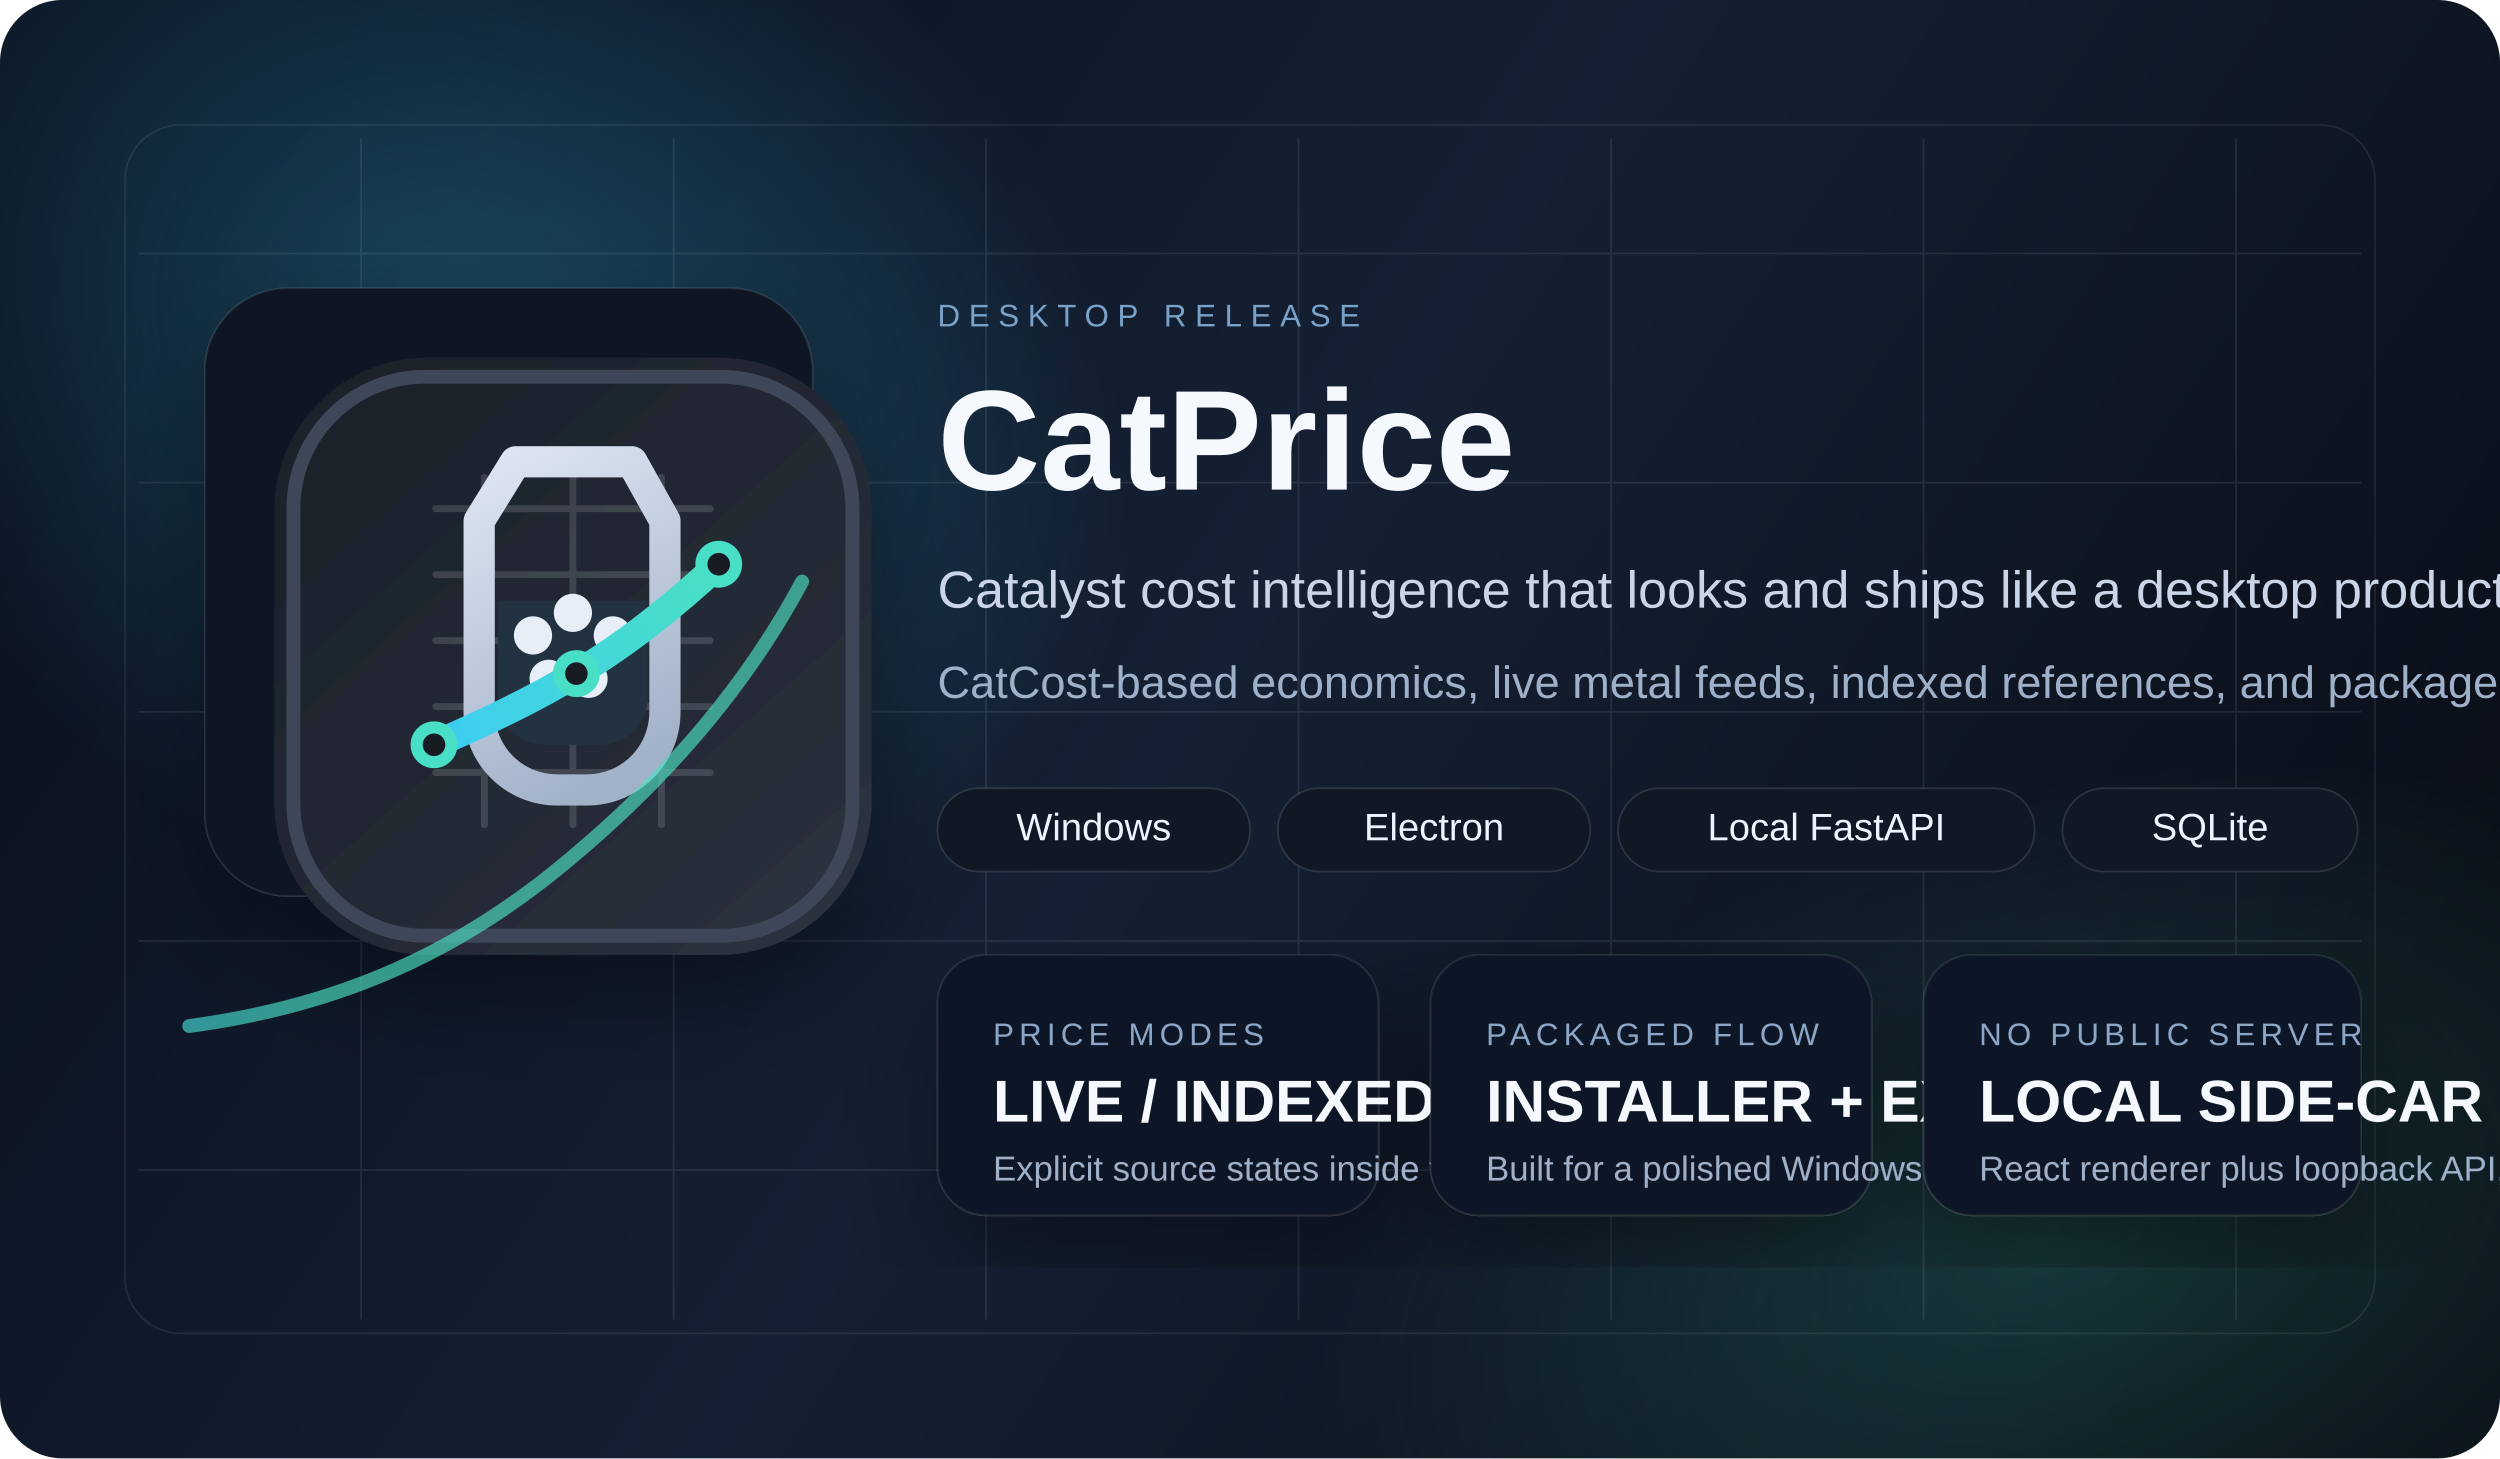
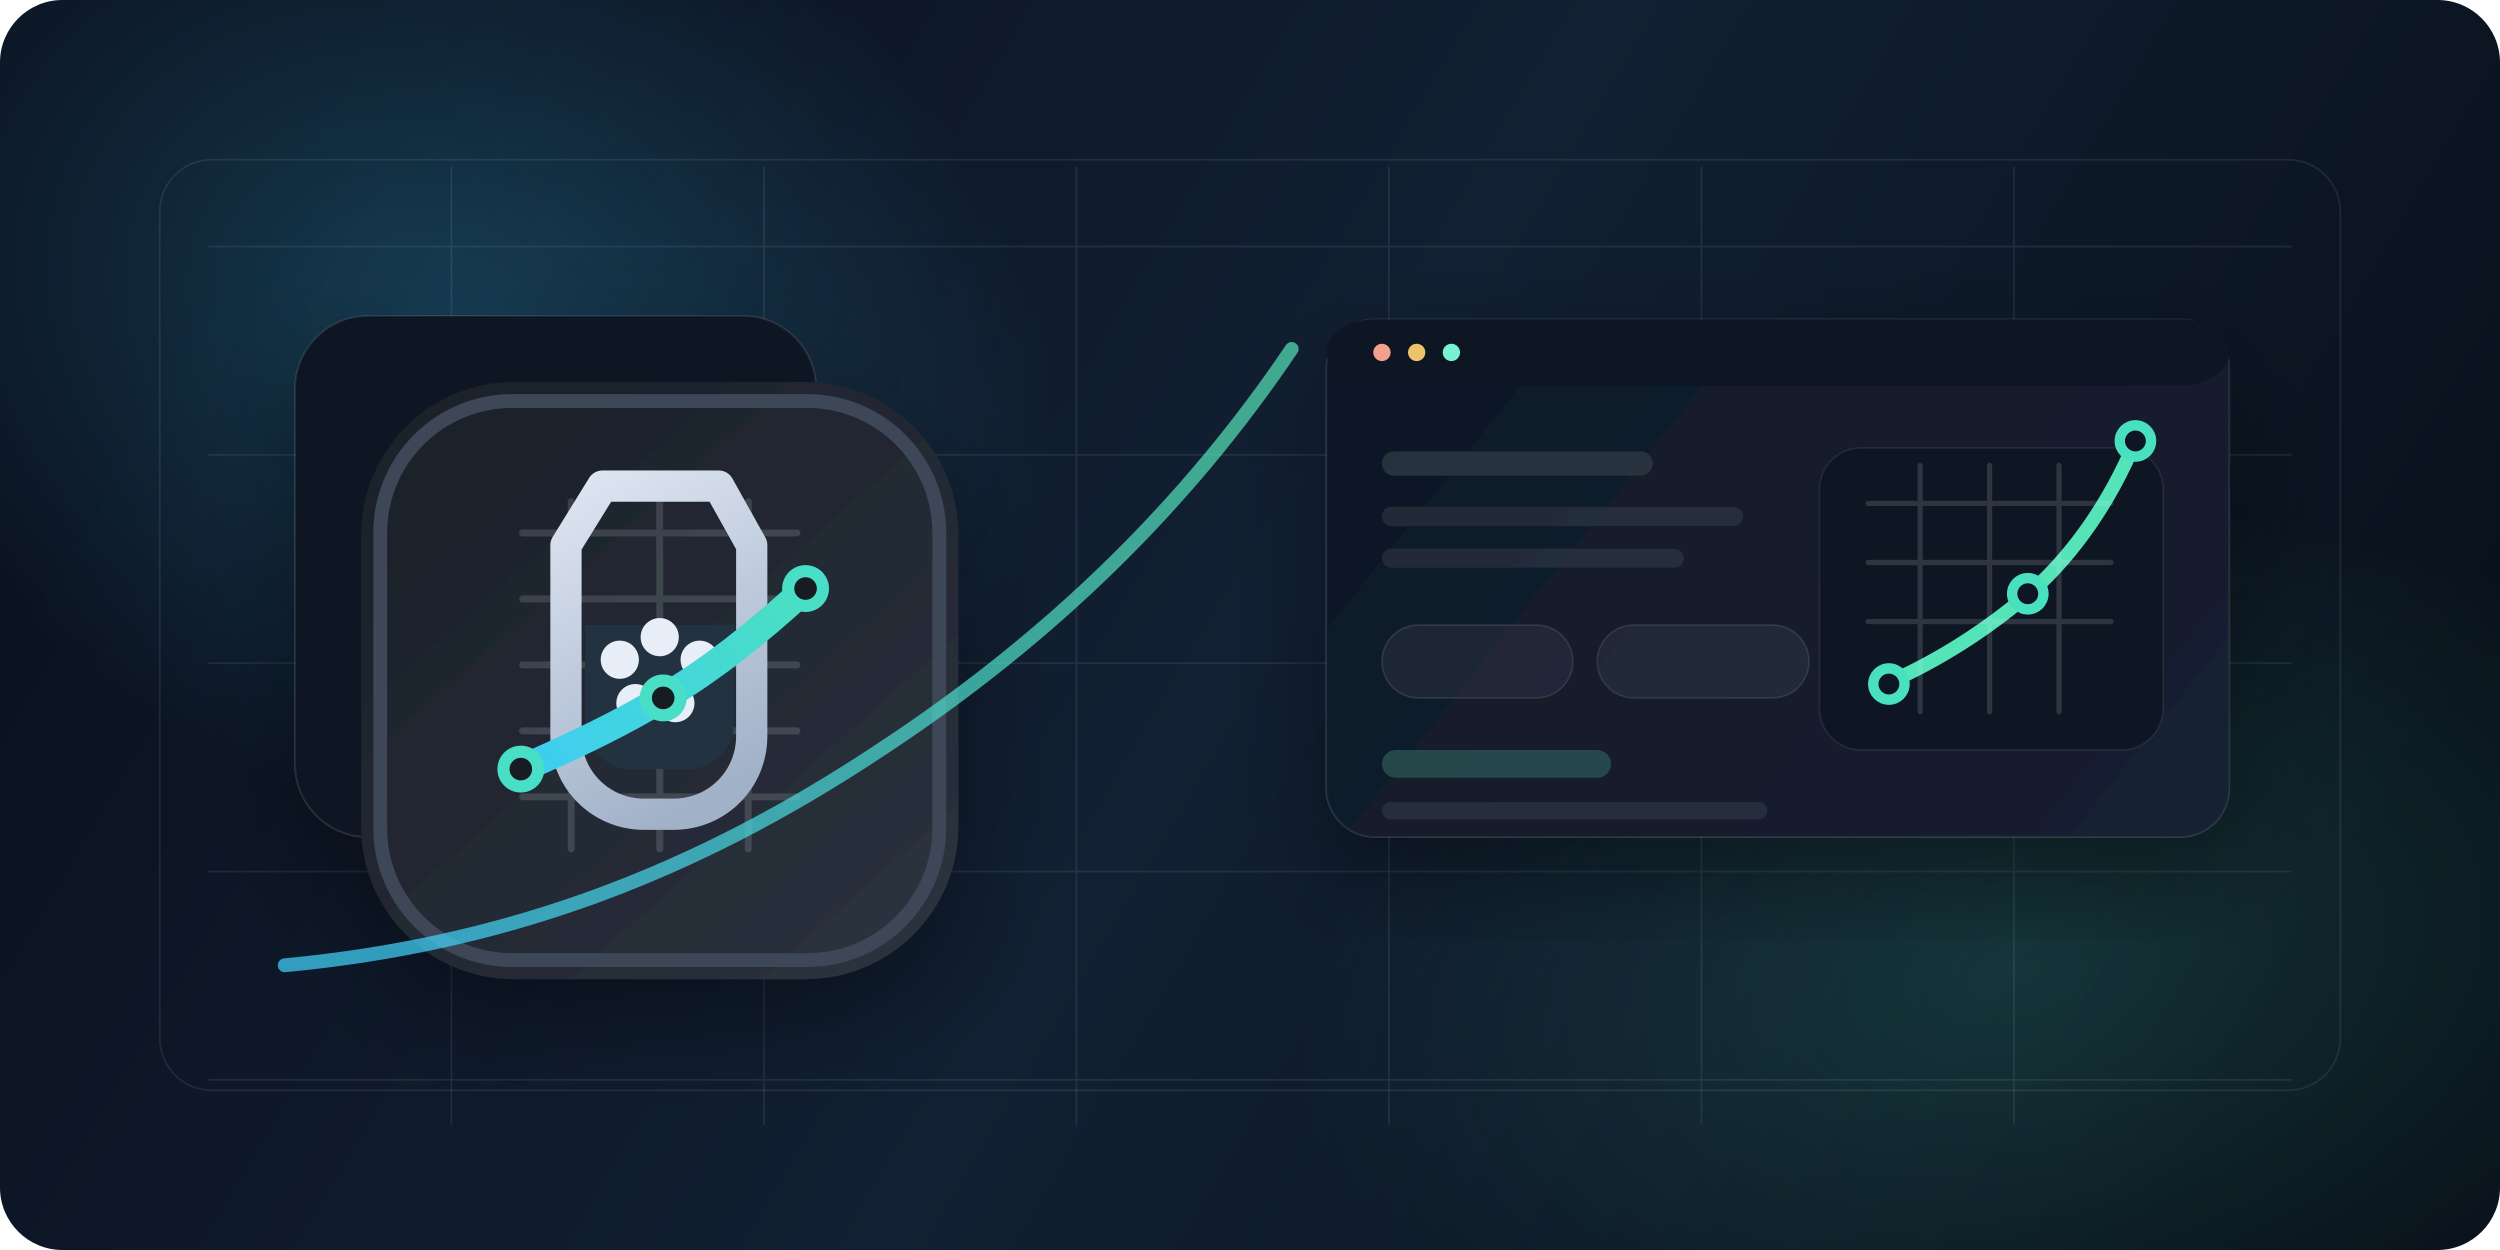
- <svg xmlns="http://www.w3.org/2000/svg" viewBox="0 0 1440 840" role="img" aria-labelledby="title desc">
+ <svg xmlns="http://www.w3.org/2000/svg" viewBox="0 0 1440 720" role="img" aria-labelledby="title desc">
  <defs>
-     <linearGradient id="bg" x1="160" y1="60" x2="1260" y2="780" gradientUnits="userSpaceOnUse">
+     <linearGradient id="bg" x1="180" y1="40" x2="1260" y2="680" gradientUnits="userSpaceOnUse">
      <stop offset="0%" stop-color="#0b1220" />
-       <stop offset="48%" stop-color="#142033" />
-       <stop offset="100%" stop-color="#0a0f18" />
+       <stop offset="50%" stop-color="#122033" />
+       <stop offset="100%" stop-color="#09111b" />
    </linearGradient>
-     <radialGradient id="glowA" cx="0" cy="0" r="1" gradientUnits="userSpaceOnUse" gradientTransform="translate(280 210) rotate(35) scale(400 320)">
-       <stop offset="0%" stop-color="#3ad0ff" stop-opacity="0.28" />
-       <stop offset="100%" stop-color="#3ad0ff" stop-opacity="0" />
+     <radialGradient id="glowA" cx="0" cy="0" r="1" gradientUnits="userSpaceOnUse" gradientTransform="translate(260 190) rotate(24) scale(360 280)">
+       <stop offset="0%" stop-color="#39d0ff" stop-opacity="0.22" />
+       <stop offset="100%" stop-color="#39d0ff" stop-opacity="0" />
    </radialGradient>
-     <radialGradient id="glowB" cx="0" cy="0" r="1" gradientUnits="userSpaceOnUse" gradientTransform="translate(1180 720) rotate(-18) scale(440 260)">
-       <stop offset="0%" stop-color="#4ae2bf" stop-opacity="0.18" />
-       <stop offset="100%" stop-color="#4ae2bf" stop-opacity="0" />
+     <radialGradient id="glowB" cx="0" cy="0" r="1" gradientUnits="userSpaceOnUse" gradientTransform="translate(1160 560) rotate(-12) scale(420 260)">
+       <stop offset="0%" stop-color="#4ae0bf" stop-opacity="0.16" />
+       <stop offset="100%" stop-color="#4ae0bf" stop-opacity="0" />
    </radialGradient>
-     <linearGradient id="lineA" x1="188" y1="198" x2="362" y2="306" gradientUnits="userSpaceOnUse">
-       <stop offset="0%" stop-color="#37c9ff" />
-       <stop offset="100%" stop-color="#4ce1c0" />
+     <linearGradient id="panel" x1="782" y1="176" x2="1262" y2="558" gradientUnits="userSpaceOnUse">
+       <stop offset="0%" stop-color="#101825" />
+       <stop offset="100%" stop-color="#152132" />
    </linearGradient>
    <linearGradient id="iconBg" x1="86" y1="64" x2="426" y2="448" gradientUnits="userSpaceOnUse">
      <stop offset="0%" stop-color="#171c24" />
      <stop offset="100%" stop-color="#2a313d" />
    </linearGradient>
    <linearGradient id="iconFrame" x1="192" y1="134" x2="320" y2="362" gradientUnits="userSpaceOnUse">
      <stop offset="0%" stop-color="#f1f6ff" />
      <stop offset="100%" stop-color="#a1b1c8" />
    </linearGradient>
    <linearGradient id="iconSignal" x1="154" y1="338" x2="358" y2="208" gradientUnits="userSpaceOnUse">
      <stop offset="0%" stop-color="#3ac8ff" />
      <stop offset="100%" stop-color="#49e0c1" />
    </linearGradient>
+     <linearGradient id="accent" x1="214" y1="516" x2="720" y2="328" gradientUnits="userSpaceOnUse">
+       <stop offset="0%" stop-color="#43d5ff" />
+       <stop offset="100%" stop-color="#54e4b8" />
+     </linearGradient>
    <filter id="shadow" x="-20%" y="-20%" width="140%" height="140%">
-       <feDropShadow dx="0" dy="24" stdDeviation="30" flood-color="#05080d" flood-opacity="0.38" />
+       <feDropShadow dx="0" dy="24" stdDeviation="30" flood-color="#04070d" flood-opacity="0.36" />
    </filter>
  </defs>
-   <rect width="1440" height="840" rx="36" fill="url(#bg)" />
-   <rect width="1440" height="840" rx="36" fill="url(#glowA)" />
-   <rect width="1440" height="840" rx="36" fill="url(#glowB)" />
-   <g opacity="0.1">
-     <path d="M80 146H1360" stroke="#dce6f5" stroke-width="1" />
-     <path d="M80 278H1360" stroke="#dce6f5" stroke-width="1" />
-     <path d="M80 410H1360" stroke="#dce6f5" stroke-width="1" />
-     <path d="M80 542H1360" stroke="#dce6f5" stroke-width="1" />
-     <path d="M80 674H1360" stroke="#dce6f5" stroke-width="1" />
-     <path d="M208 80V760" stroke="#dce6f5" stroke-width="1" />
-     <path d="M388 80V760" stroke="#dce6f5" stroke-width="1" />
-     <path d="M568 80V760" stroke="#dce6f5" stroke-width="1" />
-     <path d="M748 80V760" stroke="#dce6f5" stroke-width="1" />
-     <path d="M928 80V760" stroke="#dce6f5" stroke-width="1" />
-     <path d="M1108 80V760" stroke="#dce6f5" stroke-width="1" />
-     <path d="M1288 80V760" stroke="#dce6f5" stroke-width="1" />
+   <rect width="1440" height="720" rx="36" fill="url(#bg)" />
+   <rect width="1440" height="720" rx="36" fill="url(#glowA)" />
+   <rect width="1440" height="720" rx="36" fill="url(#glowB)" />
+   <g opacity="0.09">
+     <path d="M120 142H1320" stroke="#dce6f5" stroke-width="1" />
+     <path d="M120 262H1320" stroke="#dce6f5" stroke-width="1" />
+     <path d="M120 382H1320" stroke="#dce6f5" stroke-width="1" />
+     <path d="M120 502H1320" stroke="#dce6f5" stroke-width="1" />
+     <path d="M120 622H1320" stroke="#dce6f5" stroke-width="1" />
+     <path d="M260 96V648" stroke="#dce6f5" stroke-width="1" />
+     <path d="M440 96V648" stroke="#dce6f5" stroke-width="1" />
+     <path d="M620 96V648" stroke="#dce6f5" stroke-width="1" />
+     <path d="M800 96V648" stroke="#dce6f5" stroke-width="1" />
+     <path d="M980 96V648" stroke="#dce6f5" stroke-width="1" />
+     <path d="M1160 96V648" stroke="#dce6f5" stroke-width="1" />
  </g>
-   <rect x="72" y="72" width="1296" height="696" rx="32" fill="none" stroke="rgba(255,255,255,0.08)" />
+   <rect x="92" y="92" width="1256" height="536" rx="30" fill="none" stroke="rgba(255,255,255,0.08)" />
  <g filter="url(#shadow)">
-     <rect x="118" y="166" width="350" height="350" rx="48" fill="#101722" stroke="rgba(255,255,255,0.08)" />
-     <g transform="translate(37 85) scale(1.0)">
+     <rect x="170" y="182" width="300" height="300" rx="42" fill="#0f1723" stroke="rgba(255,255,255,0.08)" />
+     <g transform="translate(87 99)">
      <rect x="121" y="121" width="344" height="344" rx="88" fill="url(#iconBg)" />
      <rect x="132" y="132" width="322" height="322" rx="76" fill="none" stroke="#3c4659" stroke-width="8" />
      <g opacity="0.16" stroke="#d8e1ef" stroke-width="4" stroke-linecap="round">
        <path d="M214 208H372" />
        <path d="M214 246H372" />
        <path d="M214 284H372" />
        <path d="M214 322H372" />
        <path d="M214 360H372" />
        <path d="M242 190V390" />
        <path d="M293 190V390" />
        <path d="M344 190V390" />
      </g>
      <path d="M260 181H327L346 215V325C346 350 326 370 301 370H284C259 370 239 350 239 325V215Z" fill="none" stroke="url(#iconFrame)" stroke-width="18" stroke-linejoin="round" />
      <path d="M250 261H336V317C336 332 324 344 309 344H277C262 344 250 332 250 317Z" fill="#243240" />
      <g fill="#e7eef8">
        <circle cx="270" cy="281" r="11" />
        <circle cx="293" cy="268" r="11" />
        <circle cx="316" cy="281" r="11" />
        <circle cx="279" cy="306" r="11" />
        <circle cx="302" cy="306" r="11" />
      </g>
      <path d="M213 344C245 330 270 318 295 303C322 287 349 266 377 240" fill="none" stroke="url(#iconSignal)" stroke-width="16" stroke-linecap="round" stroke-linejoin="round" />
      <g fill="#171c24" stroke="#49dec6" stroke-width="7">
        <circle cx="213" cy="344" r="10" />
        <circle cx="295" cy="303" r="10" />
        <circle cx="377" cy="240" r="10" />
      </g>
    </g>
  </g>
-   <g font-family="'Segoe UI', Arial, sans-serif" fill="#f5f8fd">
-     <text x="540" y="188" font-size="18" letter-spacing="5" fill="#7aa2c8">DESKTOP RELEASE</text>
-     <text x="540" y="282" font-size="82" font-weight="700">CatPrice</text>
-     <text x="540" y="350" font-size="30" fill="#cad6e8">Catalyst cost intelligence that looks and ships like a desktop product.</text>
-     <text x="540" y="402" font-size="26" fill="#9fb0c9">CatCost-based economics, live metal feeds, indexed references, and packaged Windows delivery.</text>
+   <g filter="url(#shadow)">
+     <rect x="764" y="184" width="520" height="298" rx="28" fill="url(#panel)" stroke="rgba(255,255,255,0.08)" />
+     <rect x="764" y="184" width="520" height="38" rx="28" fill="#0d1520" />
+     <circle cx="796" cy="203" r="5" fill="#f3a08d" />
+     <circle cx="816" cy="203" r="5" fill="#efc36c" />
+     <circle cx="836" cy="203" r="5" fill="#78f2d0" />
+     <rect x="796" y="260" width="156" height="14" rx="7" fill="rgba(255,255,255,0.10)" />
+     <rect x="796" y="292" width="208" height="11" rx="5.5" fill="rgba(255,255,255,0.08)" />
+     <rect x="796" y="316" width="174" height="11" rx="5.5" fill="rgba(255,255,255,0.08)" />
+     <rect x="796" y="360" width="110" height="42" rx="21" fill="rgba(255,255,255,0.06)" stroke="rgba(255,255,255,0.10)" />
+     <rect x="920" y="360" width="122" height="42" rx="21" fill="rgba(255,255,255,0.06)" stroke="rgba(255,255,255,0.10)" />
+     <rect x="1056" y="360" width="140" height="42" rx="21" fill="rgba(255,255,255,0.06)" stroke="rgba(255,255,255,0.10)" />
+     <rect x="796" y="432" width="132" height="16" rx="8" fill="rgba(124,241,208,0.20)" />
+     <rect x="796" y="462" width="222" height="10" rx="5" fill="rgba(255,255,255,0.08)" />
+     <rect x="1048" y="258" width="198" height="174" rx="24" fill="#0d1520" stroke="rgba(255,255,255,0.08)" />
+     <path d="M1086 394C1118 380 1147 361 1172 339C1194 319 1215 290 1230 254" fill="none" stroke="url(#accent)" stroke-width="8" stroke-linecap="round" />
+     <g fill="#0d1520" stroke="#4ae0bf" stroke-width="6">
+       <circle cx="1088" cy="394" r="9" />
+       <circle cx="1168" cy="342" r="9" />
+       <circle cx="1230" cy="254" r="9" />
+     </g>
+     <g opacity="0.16" stroke="#d8e1ef" stroke-width="3" stroke-linecap="round">
+       <path d="M1076 290H1216" />
+       <path d="M1076 324H1216" />
+       <path d="M1076 358H1216" />
+       <path d="M1106 268V410" />
+       <path d="M1146 268V410" />
+       <path d="M1186 268V410" />
+     </g>
  </g>
-   <g font-family="'Segoe UI', Arial, sans-serif" font-size="22">
-     <rect x="540" y="454" width="180" height="48" rx="24" fill="#101824" stroke="rgba(255,255,255,0.12)" />
-     <text x="630" y="484" text-anchor="middle" fill="#ecf4ff">Windows</text>
-     <rect x="736" y="454" width="180" height="48" rx="24" fill="#101824" stroke="rgba(255,255,255,0.12)" />
-     <text x="826" y="484" text-anchor="middle" fill="#ecf4ff">Electron</text>
-     <rect x="932" y="454" width="240" height="48" rx="24" fill="#101824" stroke="rgba(255,255,255,0.12)" />
-     <text x="1052" y="484" text-anchor="middle" fill="#ecf4ff">Local FastAPI</text>
-     <rect x="1188" y="454" width="170" height="48" rx="24" fill="#101824" stroke="rgba(255,255,255,0.12)" />
-     <text x="1273" y="484" text-anchor="middle" fill="#ecf4ff">SQLite</text>
-   </g>
-   <g filter="url(#shadow)" font-family="'Segoe UI', Arial, sans-serif">
-     <rect x="540" y="550" width="254" height="150" rx="28" fill="#111926" stroke="rgba(255,255,255,0.08)" />
-     <text x="572" y="602" font-size="18" letter-spacing="3" fill="#8ca6c7">PRICE MODES</text>
-     <text x="572" y="646" font-size="34" font-weight="700" fill="#f5f8fd">LIVE / INDEXED / MANUAL</text>
-     <text x="572" y="680" font-size="20" fill="#9fb0c9">Explicit source states inside the desktop workflow.</text>
-     <rect x="824" y="550" width="254" height="150" rx="28" fill="#111926" stroke="rgba(255,255,255,0.08)" />
-     <text x="856" y="602" font-size="18" letter-spacing="3" fill="#8ca6c7">PACKAGED FLOW</text>
-     <text x="856" y="646" font-size="34" font-weight="700" fill="#f5f8fd">INSTALLER + EXE</text>
-     <text x="856" y="680" font-size="20" fill="#9fb0c9">Built for a polished Windows desktop release path.</text>
-     <rect x="1108" y="550" width="252" height="150" rx="28" fill="#111926" stroke="rgba(255,255,255,0.08)" />
-     <text x="1140" y="602" font-size="18" letter-spacing="3" fill="#8ca6c7">NO PUBLIC SERVER</text>
-     <text x="1140" y="646" font-size="34" font-weight="700" fill="#f5f8fd">LOCAL SIDE-CAR</text>
-     <text x="1140" y="680" font-size="20" fill="#9fb0c9">React renderer plus loopback API, packaged together.</text>
-   </g>
-   <path d="M109 591C190 580 255 553 317 504C382 452 430 395 462 335" fill="none" stroke="url(#lineA)" stroke-width="8" stroke-linecap="round" opacity="0.65" />
+   <path d="M164 556C292 544 400 503 507 432C606 367 684 290 744 201" fill="none" stroke="url(#accent)" stroke-width="8" stroke-linecap="round" opacity="0.7" />
</svg>
